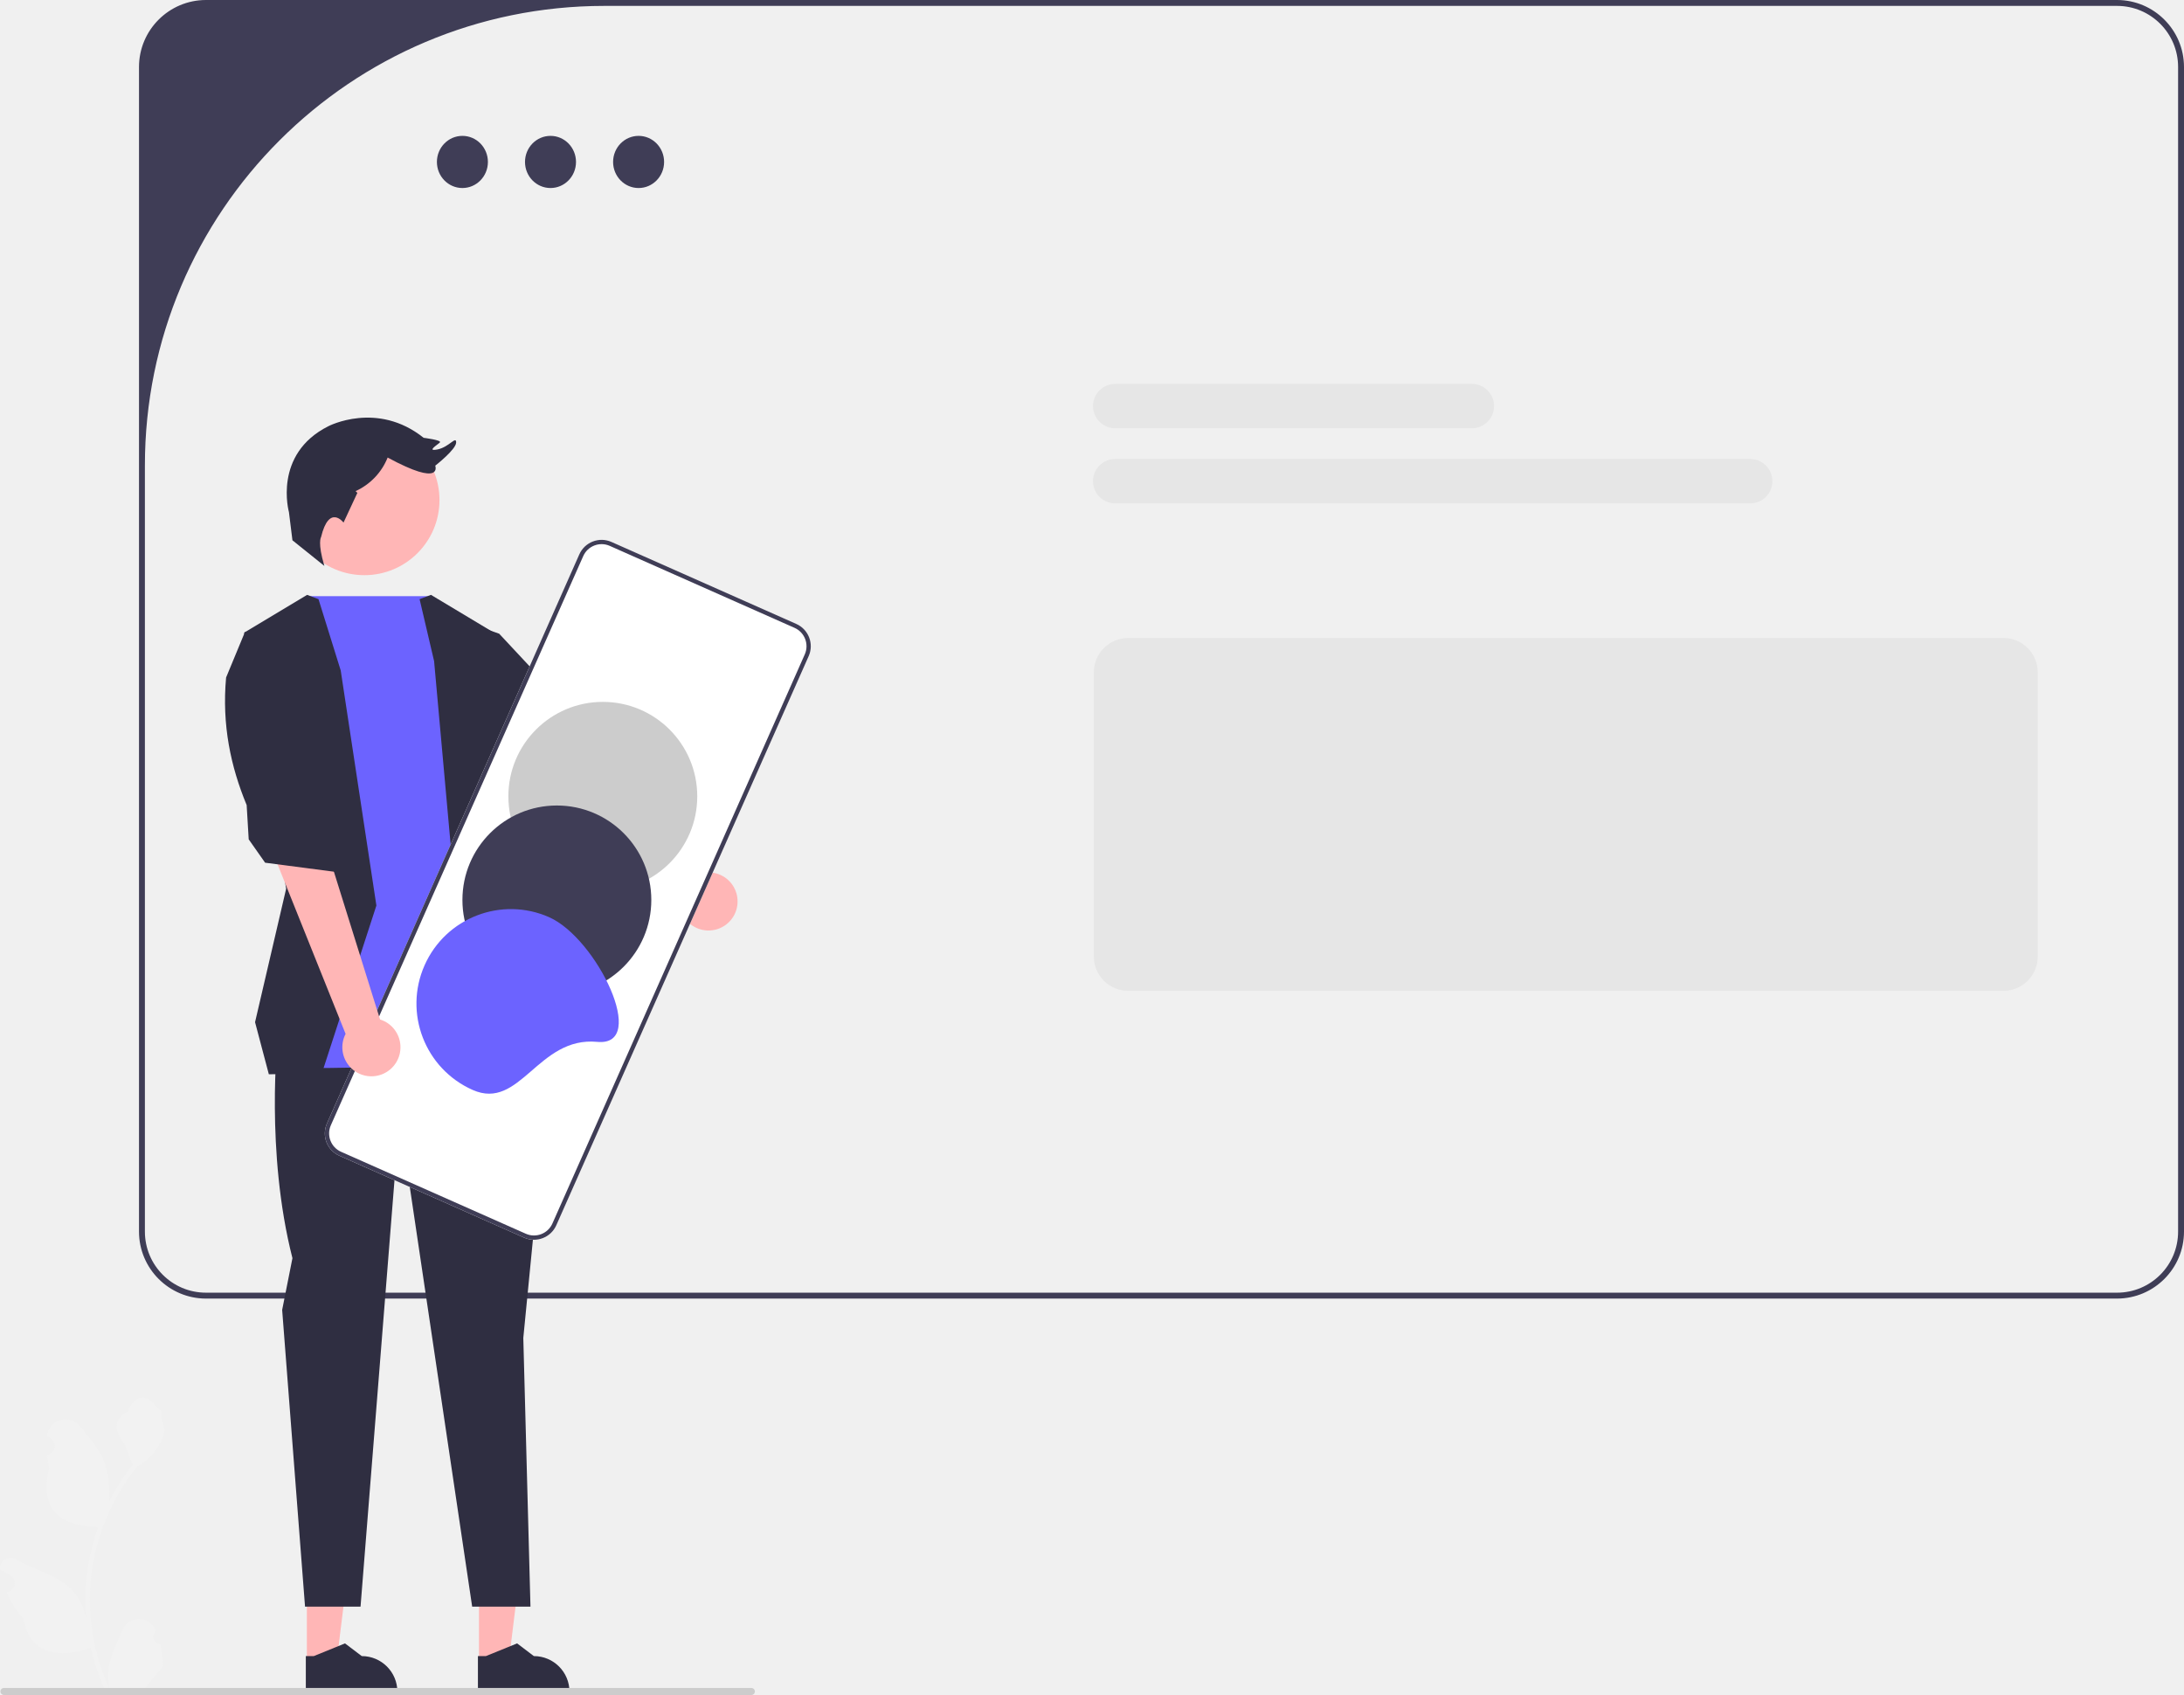
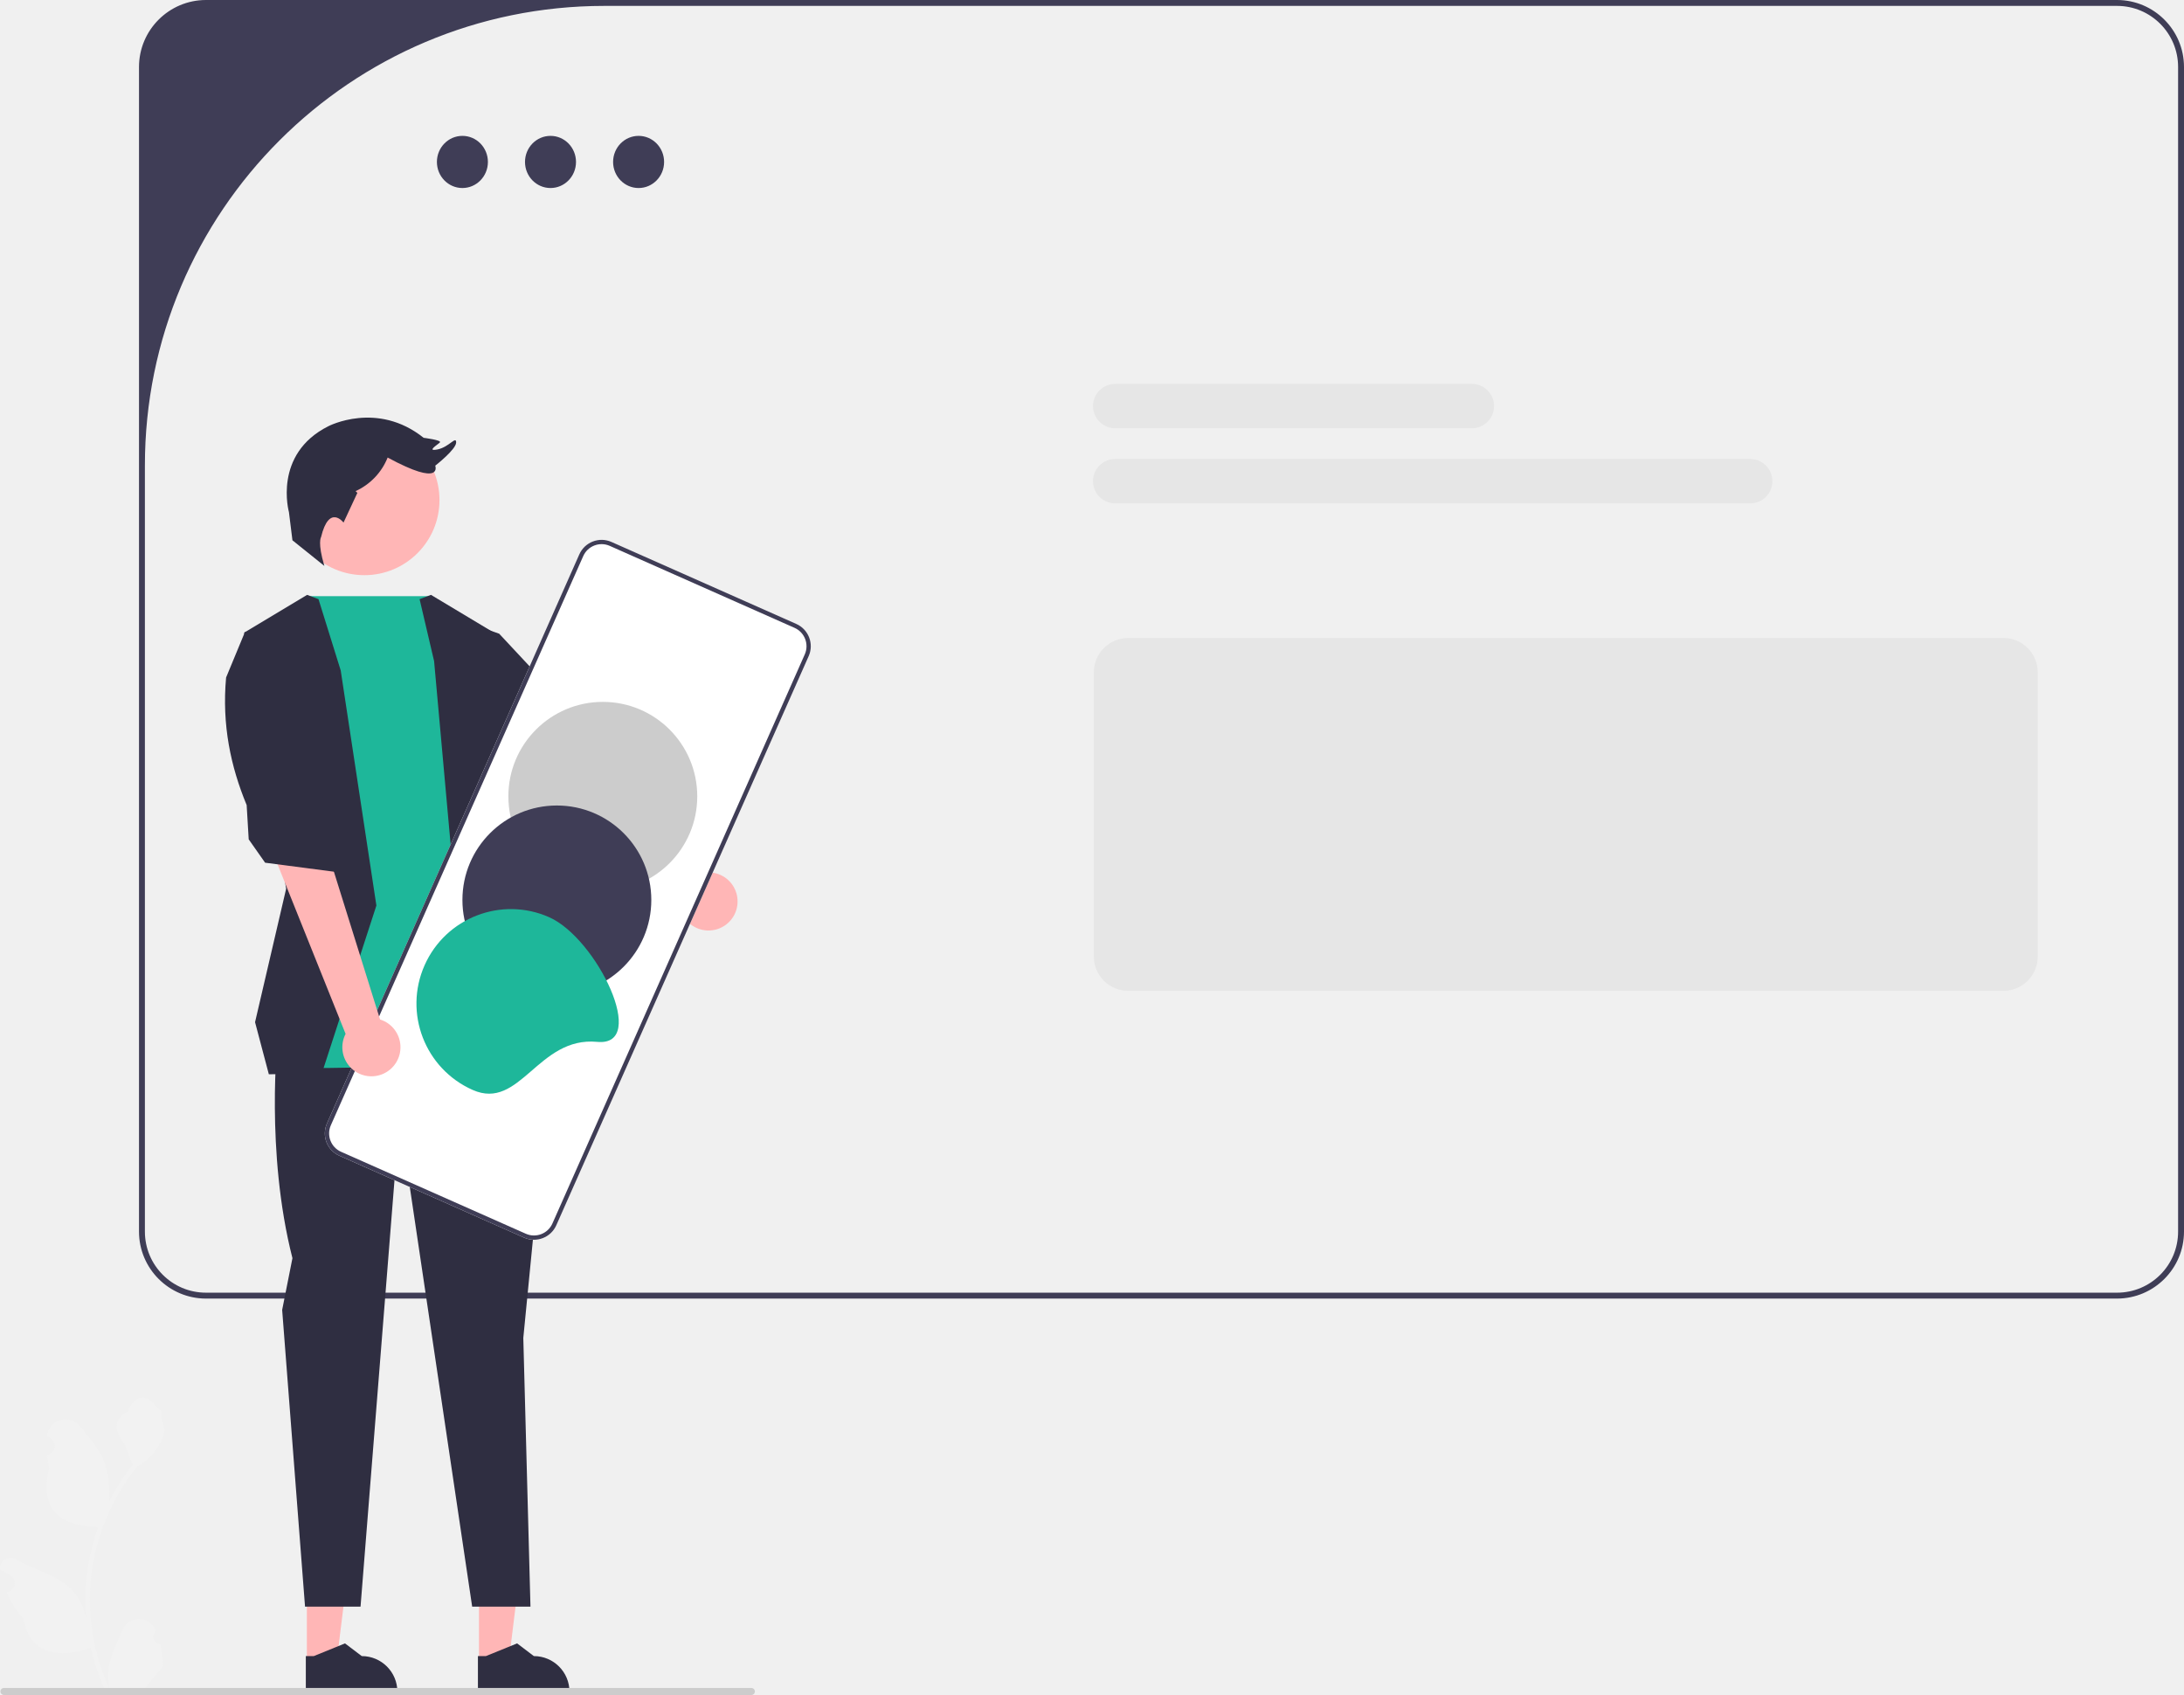
<svg xmlns="http://www.w3.org/2000/svg" data-name="Layer 1" width="740.103" height="574.316" viewBox="0 0 740.103 574.316">
  <path d="M717.413,0h-647.62a22.717,22.717,0,0,0-22.69,22.69V417.31a22.717,22.717,0,0,0,22.69,22.69h647.62a22.717,22.717,0,0,0,22.69-22.69V22.69A22.717,22.717,0,0,0,717.413,0Zm20.69,417.31a20.69,20.69,0,0,1-20.69,20.69h-647.62a20.69,20.69,0,0,1-20.69-20.69V157.676A155.676,155.676,0,0,1,204.779,2H717.413a20.69,20.69,0,0,1,20.69,20.69Z" fill="#3f3d56" />
  <path d="M678.922,335.731h-296.63A11.628,11.628,0,0,1,370.678,324.117V227.782a11.628,11.628,0,0,1,11.614-11.614h296.63a11.628,11.628,0,0,1,11.614,11.614v96.335A11.628,11.628,0,0,1,678.922,335.731Z" fill="#e6e6e6" />
  <ellipse cx="216.405" cy="54.873" rx="8.642" ry="8.835" fill="#3f3d56" />
  <ellipse cx="186.551" cy="54.873" rx="8.642" ry="8.835" fill="#3f3d56" />
  <ellipse cx="156.698" cy="54.873" rx="8.642" ry="8.835" fill="#3f3d56" />
  <path d="M498.776,145.109H377.91a7.52,7.52,0,0,1,0-15.04H498.776a7.52,7.52,0,0,1,0,15.04Z" fill="#e6e6e6" />
  <path d="M593.099,170.561H377.91a7.52,7.52,0,0,1,0-15.04H593.099a7.52,7.52,0,1,1,0,15.04Z" fill="#e6e6e6" />
  <polygon points="162.313 563.077 172.402 563.076 177.201 524.161 162.311 524.162 162.313 563.077" fill="#ffb6b6" />
  <path d="M161.957,573.602l31.025-.001v-.392a12.076,12.076,0,0,0-12.076-12.076h-.001l-5.667-4.299-10.574,4.3-2.708 0Z" fill="#2f2e41" />
  <polygon points="103.992 563.077 114.081 563.076 118.88 524.161 103.99 524.162 103.992 563.077" fill="#ffb6b6" />
  <path d="M103.636,573.602l31.025-.001v-.392a12.076,12.076,0,0,0-12.076-12.076h-.001l-5.667-4.299-10.574,4.3-2.708 0Z" fill="#2f2e41" />
  <path d="M230.272,304.697l-34.374-32.237,9.31-15.596L239.109,295.633a9.851,9.851,0,1,1-8.837,9.064Z" fill="#ffb6b6" />
  <path d="M94.121,351.63s-4.267,38.407,4.979,74.679l-3.482,17.534,7.75,100.53h18.811l13.194-165.717,24.63,165.717h19.758l-2.425-91.038,8.552-87.482-3.573-19.915Z" fill="#2f2e41" />
-   <path d="M146.103,202h-42l-7.063,17.958,1.704,141.984s83.214,0,88.904-5.69l-17.781-61.877-6.401-78.947Z" fill="#6c63ff" />
+   <path d="M146.103,202h-42l-7.063,17.958,1.704,141.984s83.214,0,88.904-5.69l-17.781-61.877-6.401-78.947Z" fill="#1eb79a" />
  <polygon points="169.156 214.717 199.028 246.723 209.696 253.835 212.541 263.081 200.45 283.707 186.937 278.728 182.67 263.081 157.594 242.581 154.931 209.739 169.156 214.717" fill="#2f2e41" />
  <polygon points="142.188 203.016 147.103 224 153.865 298.998 163.111 355.897 189.785 355.897 173.779 294.02 167.378 214.362 146.041 201.56 142.188 203.016" fill="#2f2e41" />
  <polygon points="107.931 203.016 115.458 227.164 127.549 306.822 109.057 363.72 91.103 364 86.431 346.349 96.966 301.132 82.741 214.362 104.078 201.56 107.931 203.016" fill="#2f2e41" />
  <circle cx="123.472" cy="169.431" r="25.458" fill="#ffb6b6" />
  <path d="M108.785,182.033s-1.223,1.855,1.138,9.724l-10.824-8.69-1.184-9.543s-5.509-19.674,13.378-29.117c0,0,16.526-8.656,32.265,3.935,0,0,6.296.787,5.509,1.574s-4.722,3.148-.787,2.361,6.296-4.722,6.296-2.361-7.082,7.869-7.082,7.869,2.754,7.476-16.132-2.754v0a21.108,21.108,0,0,1-10.864,11.377l.606.592h0l-4.694,10.066S111.54,170.623,108.785,182.033Z" fill="#2f2e41" />
  <path d="M110.783,380.688l85.532-192.857a8.27,8.27,0,0,1,10.9-4.202l62.633,27.778a8.27,8.27,0,0,1,4.202,10.9L188.519,415.164a8.27,8.27,0,0,1-10.9,4.202l-62.633-27.778A8.27,8.27,0,0,1,110.783,380.688Z" fill="#fff" />
  <path d="M110.783,380.688l85.532-192.857a8.27,8.27,0,0,1,10.9-4.202l62.633,27.778a8.27,8.27,0,0,1,4.202,10.9L188.519,415.164a8.27,8.27,0,0,1-10.9,4.202l-62.633-27.778A8.27,8.27,0,0,1,110.783,380.688Zm161.939-158.97a6.814,6.814,0,0,0-3.463-8.982l-62.633-27.778a6.814,6.814,0,0,0-8.982,3.463L112.112,381.278a6.814,6.814,0,0,0,3.463,8.982l62.633,27.778a6.814,6.814,0,0,0,8.982-3.463Z" fill="#3f3d56" />
  <circle cx="204.278" cy="269.826" r="32.005" fill="#ccc" />
  <circle cx="188.708" cy="304.934" r="32.005" fill="#3f3d56" />
-   <path d="M160.161,369.3a32.005,32.005,0,1,1,25.951-58.514c16.158,7.166,33.877,43.922,16.282,42.233C182.245,351.085,176.32,376.466,160.161,369.3Z" fill="#6c63ff" />
+   <path d="M160.161,369.3a32.005,32.005,0,1,1,25.951-58.514c16.158,7.166,33.877,43.922,16.282,42.233C182.245,351.085,176.32,376.466,160.161,369.3Z" fill="#1eb79a" />
  <path d="M117.113,350.313,92.103,288l20,4,16.691,53.435a9.851,9.851,0,1,1-11.682,4.878Z" fill="#ffb6b6" />
  <path d="M76.618,229.563c-1.456,16.063,1.559,30.167,6.967,43.222l.695,11.612,5.56,7.917,23.707,3.095,4.353-13.728-9.744-12.965-.819-32.378-24.312-22.241Z" fill="#2f2e41" />
  <path d="M54.259,556.983a2.269,2.269,0,0,1-1.645-3.933l.155-.618q-.031-.074-.062-.148a6.094,6.094,0,0,0-11.241.042c-1.839,4.428-4.179,8.864-4.756,13.546a18.029,18.029,0,0,0,.316,6.2,72.281,72.281,0,0,1-6.575-30.021,69.766,69.766,0,0,1,.433-7.783q.358-3.178.995-6.31a73.119,73.119,0,0,1,14.5-30.99,19.459,19.459,0,0,0,8.093-8.397,14.843,14.843,0,0,0,1.35-4.056c-.394.052-1.486-5.949-1.188-6.317-.549-.833-1.532-1.247-2.131-2.06-2.982-4.043-7.091-3.337-9.236,2.157-4.582,2.313-4.627,6.148-1.815,9.837,1.789,2.347,2.035,5.522,3.604,8.035-.162.207-.329.407-.491.614a73.591,73.591,0,0,0-7.681,12.169,30.592,30.592,0,0,0-1.826-14.21c-1.748-4.217-5.025-7.769-7.91-11.415a6.279,6.279,0,0,0-11.184,3.083q-.009.081-.017.161.643.363,1.259.77A3.078,3.078,0,0,1,15.963,492.94l-.063.01a30.628,30.628,0,0,0,.807,4.579c-3.702,14.316,4.29,19.53,15.701,19.764.252.129.497.258.749.381a75.115,75.115,0,0,0-4.043,19.028,71.243,71.243,0,0,0,.052,11.503l-.019-.136a18.826,18.826,0,0,0-6.427-10.87c-4.946-4.063-11.933-5.559-17.268-8.824a3.533,3.533,0,0,0-5.411,3.437l.022.143a20.675,20.675,0,0,1,2.319,1.117q.643.363,1.259.77a3.078,3.078,0,0,1-1.241,5.602l-.063.01c-.045.006-.084.013-.129.019A30.655,30.655,0,0,0,7.846,548.302c2.315,12.497,12.256,13.683,22.89,10.044h.006a75.092,75.092,0,0,0,5.044,14.726H53.807c.065-.2.123-.407.181-.607a20.474,20.474,0,0,1-4.986-.297c1.337-1.641,2.674-3.294,4.011-4.935a1.119,1.119,0,0,0,.084-.097c.678-.84,1.363-1.673,2.041-2.512l0-.001a29.991,29.991,0,0,0-.879-7.64Z" fill="#f2f2f2" />
  <path d="M255.81,573.126a1.186,1.186,0,0,1-1.19,1.19H1.33a1.19,1.19,0,0,1,0-2.38h253.29A1.187,1.187,0,0,1,255.81,573.126Z" fill="#ccc" />
</svg>
